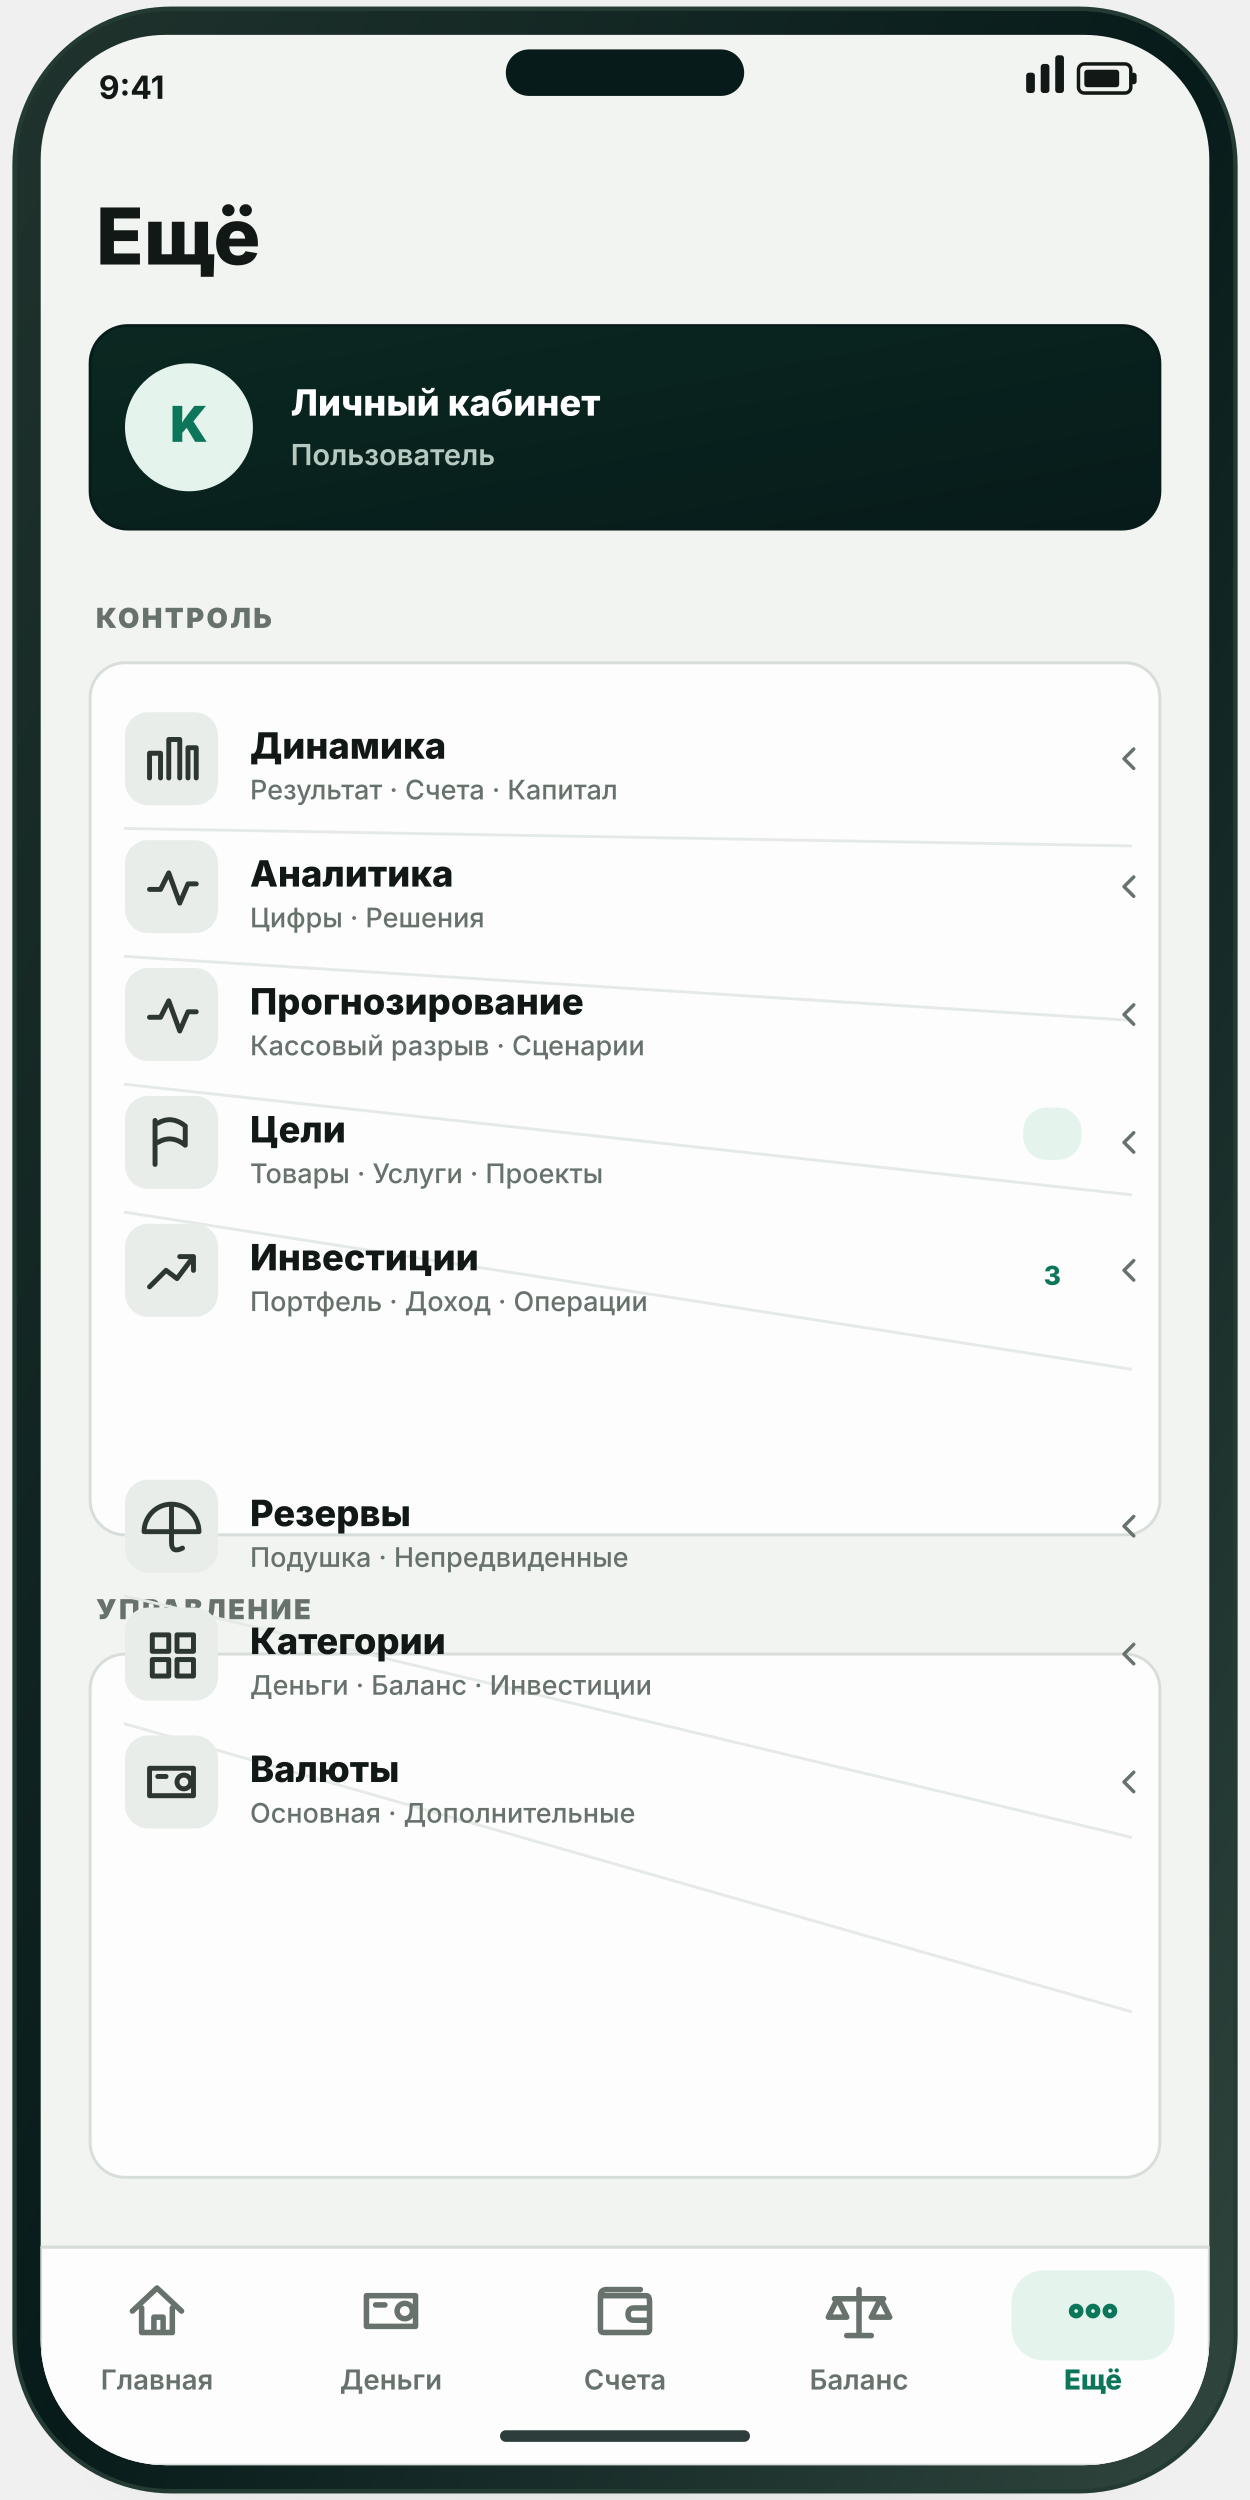
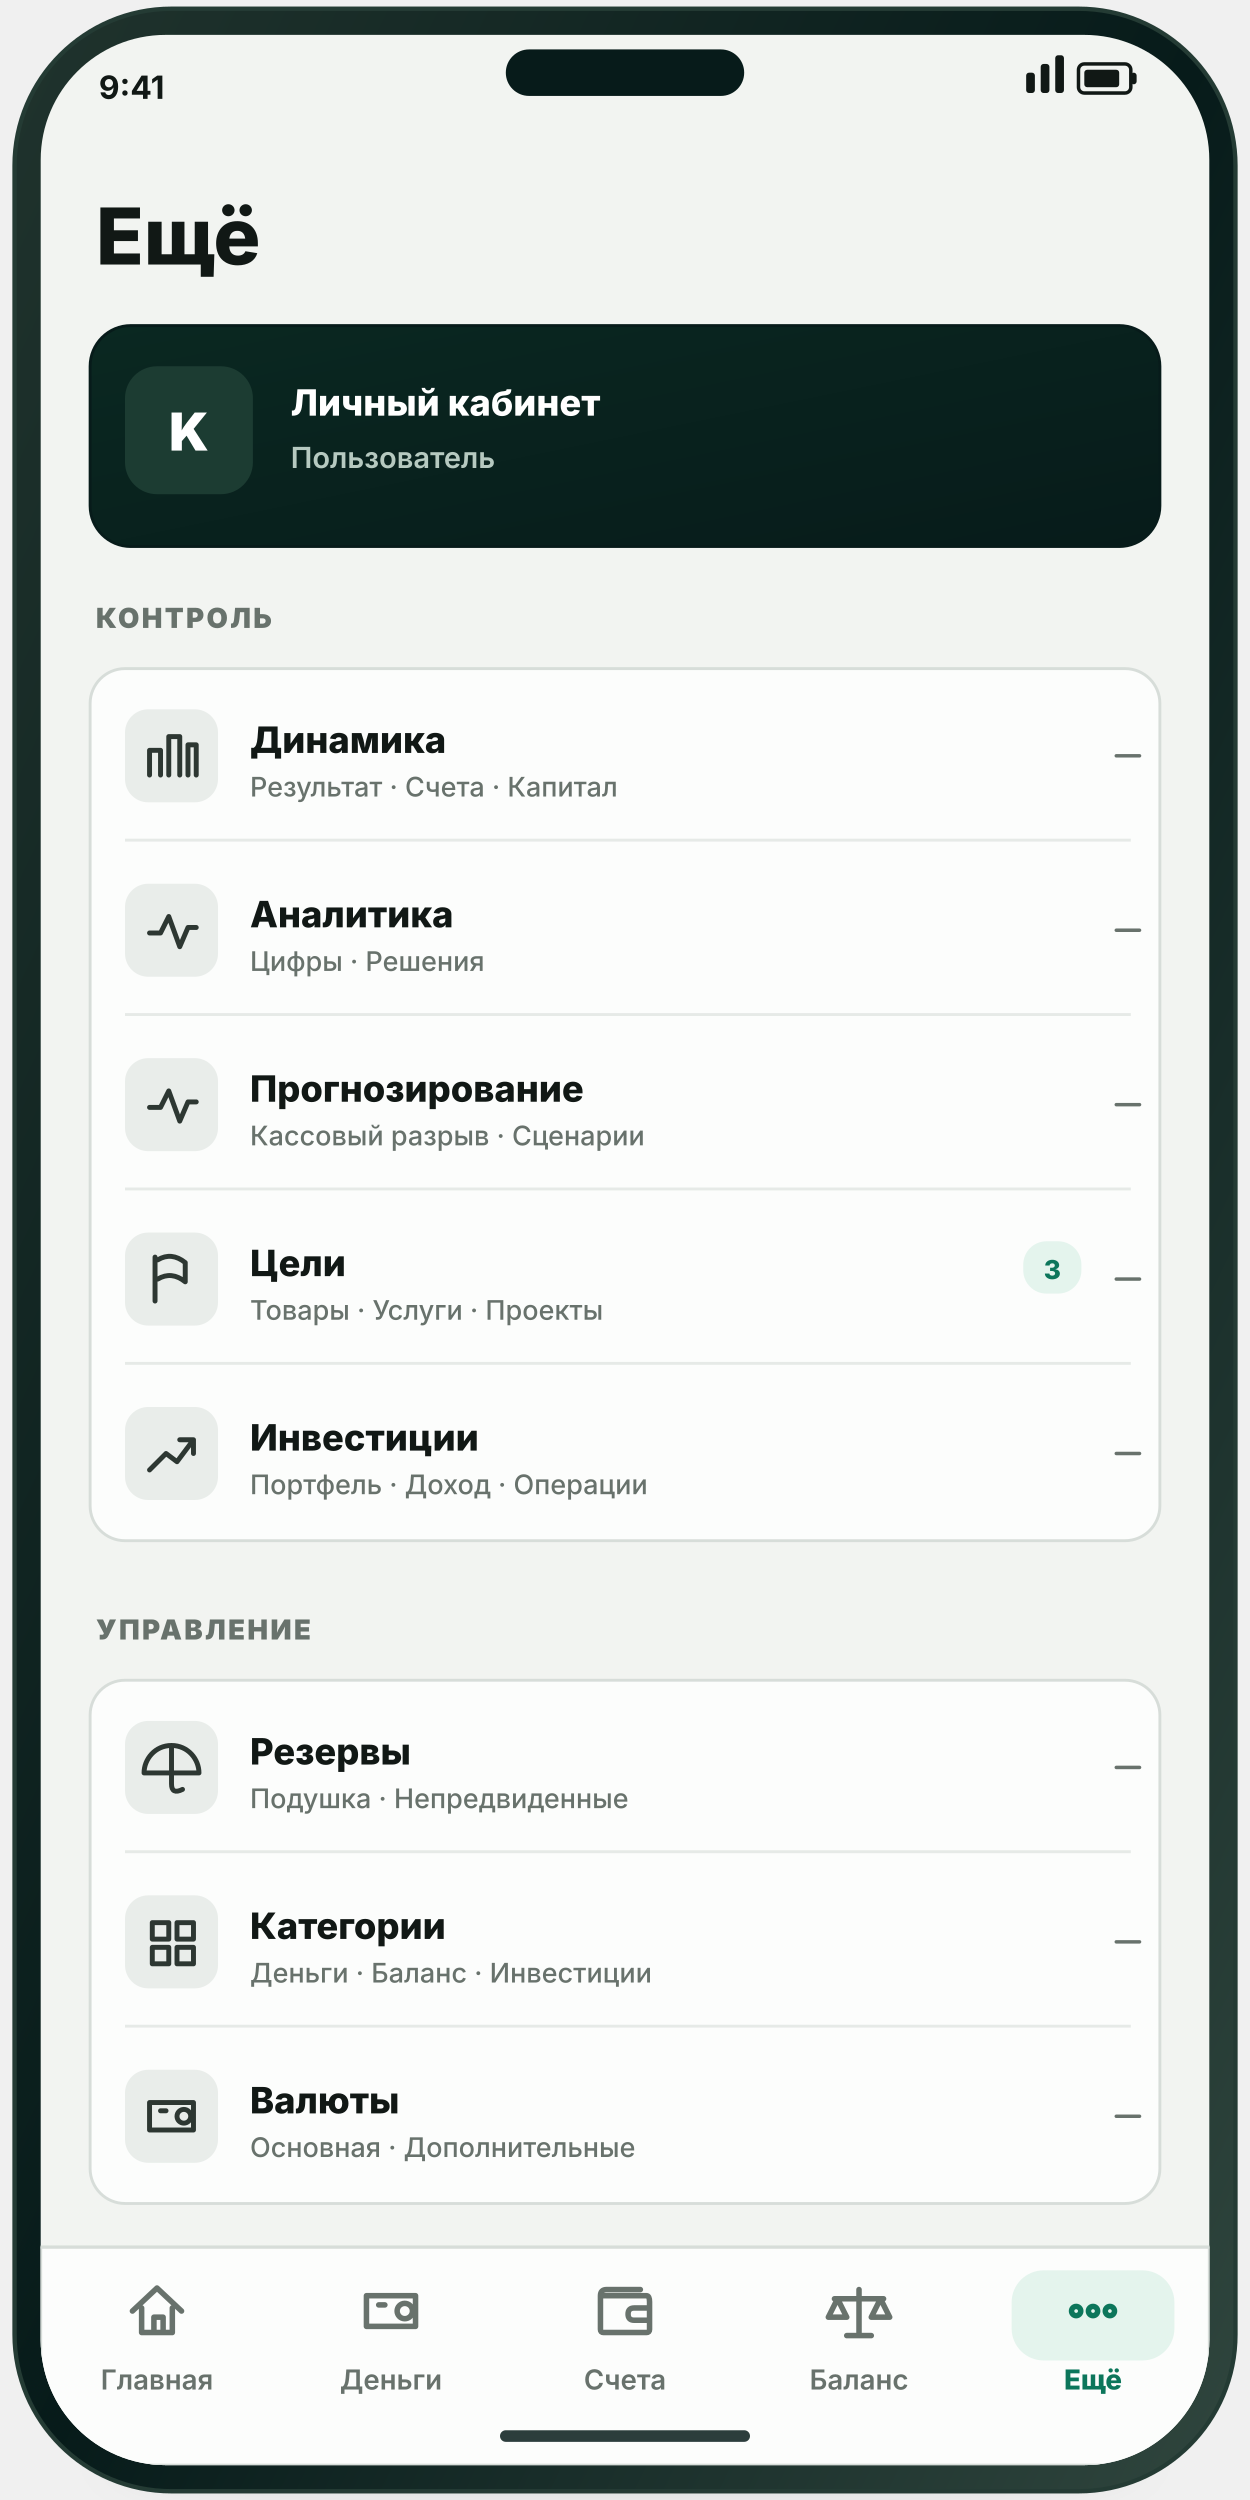
- <svg xmlns="http://www.w3.org/2000/svg" width="820" height="1640" viewBox="0 0 430 860" role="img" aria-label="Экран приложения Kapital">
+ <svg xmlns="http://www.w3.org/2000/svg" width="820" height="1640" viewBox="0 0 430 860" role="img" aria-label="Экран Ещё приложения Kapital">
  <defs>
    <linearGradient id="frame" x1="0" y1="0" x2="1" y2="1">
      <stop offset="0" stop-color="#20332D" />
      <stop offset=".5" stop-color="#071B1A" />
      <stop offset="1" stop-color="#30463E" />
    </linearGradient>
    <linearGradient id="hero" x1="0" y1="0" x2="1" y2="1">
      <stop offset="0" stop-color="#0A2821" />
      <stop offset="1" stop-color="#071B1A" />
    </linearGradient>
    <filter id="shadow" x="-30%" y="-20%" width="160%" height="150%">
      <feGaussianBlur stdDeviation="9" />
    </filter>
    <clipPath id="screenClip">
      <rect x="14" y="12" width="402" height="836" rx="43" />
    </clipPath>
  </defs>
  <ellipse cx="215" cy="842" rx="175" ry="12" fill="#071B1A" opacity=".18" filter="url(#shadow)" />
  <rect x="5" y="3" width="420" height="854" rx="54" fill="url(#frame)" stroke="#243B34" stroke-width="1.5" />
  <g clip-path="url(#screenClip)">
    <rect x="14" y="12" width="402" height="836" rx="43" fill="#F2F4F1" stroke="none" stroke-width="1" />
    <text x="34" y="34" font-family="Inter,Arial,sans-serif" font-size="11" font-weight="750" fill="#111815" text-anchor="start">9:41</text>
    <g fill="#111815">
      <rect x="353" y="25" width="3" height="7" rx="1" />
      <rect x="358" y="22" width="3" height="10" rx="1" />
      <rect x="363" y="19" width="3" height="13" rx="1" />
      <rect x="371" y="22" width="18" height="10" rx="2" fill="none" stroke="#111815" stroke-width="1.2" />
      <rect x="389" y="25" width="2" height="4" rx="1" />
      <rect x="373" y="24" width="12" height="6" rx="1" />
    </g>
    <rect x="174" y="17" width="82" height="16" rx="8" fill="#071B1A" stroke="none" stroke-width="1" />
    <text x="33" y="91" font-family="Inter,Arial,sans-serif" font-size="27" font-weight="800" fill="#111815" text-anchor="start">Ещё</text>
-     <rect x="31" y="112" width="368" height="70" rx="13" fill="url(#hero)" stroke="#071B1A" stroke-width="1" />
-     <circle cx="65" cy="147" r="22" fill="#E4F4ED" stroke="none" stroke-width="1" />
-     <text x="65" y="152" font-family="Inter,Arial,sans-serif" font-size="17" font-weight="850" fill="#0C765B" text-anchor="middle">K</text>
+     <rect x="31" y="112" width="368" height="76" rx="14" fill="url(#hero)" stroke="#071B1A" stroke-width="1" />
+     <rect x="43" y="126" width="44" height="44" rx="11" fill="#1C3C32" stroke="none" stroke-width="1" />
+     <text x="65" y="155" font-family="Inter,Arial,sans-serif" font-size="18" font-weight="900" fill="#FFFFFF" text-anchor="middle">K</text>
    <text x="100" y="143" font-family="Inter,Arial,sans-serif" font-size="12.5" font-weight="800" fill="#FFFFFF" text-anchor="start">Личный кабинет</text>
-     <text x="100" y="160" font-family="Inter,Arial,sans-serif" font-size="10" font-weight="600" fill="#B6C9C0" text-anchor="start">Пользователь</text>
-     <text x="33" y="216" font-family="Inter,Arial,sans-serif" font-size="9.5" font-weight="850" fill="#68726C" text-anchor="" letter-spacing=".8">КОНТРОЛЬ</text>
-     <rect x="31" y="228" width="368" height="300" rx="12" fill="#FCFDFC" stroke="#D7DDD9" stroke-width="1" />
-     <rect x="43" y="245" width="32" height="32" rx="8" fill="#E9EDEA" stroke="none" stroke-width="1" />
-     <g transform="translate(59 261) scale(0.9444444)" fill="none" stroke="#2D3732" stroke-width="1.8" stroke-linecap="round" stroke-linejoin="round">
+     <text x="100" y="161" font-family="Inter,Arial,sans-serif" font-size="10" font-weight="600" fill="#B6C9C0" text-anchor="start">Пользователь</text>
+     <text x="33" y="216" font-family="Inter,Arial,sans-serif" font-size="9.5" font-weight="850" fill="#68726C" text-anchor="start" letter-spacing=".8">КОНТРОЛЬ</text>
+     <rect x="31" y="230" width="368" height="300" rx="12" fill="#FCFDFC" stroke="#D7DDD9" stroke-width="1" />
+     <rect x="43" y="244" width="32" height="32" rx="8" fill="#E9EDEA" stroke="none" stroke-width="1" />
+     <g transform="translate(59 260) scale(0.9444444)" fill="none" stroke="#2D3732" stroke-width="1.8" stroke-linecap="round" stroke-linejoin="round">
      <path d="M-8 7 V-2 H-4 V7 M-1 7 V-7 H3 V7 M6 7 V-4 H9 V7" />
    </g>
-     <text x="86" y="261" font-family="Inter,Arial,sans-serif" font-size="12.5" font-weight="800" fill="#111815" text-anchor="start">Динамика</text>
-     <text x="86" y="275" font-family="Inter,Arial,sans-serif" font-size="9.3" font-weight="550" fill="#68726C" text-anchor="start">Результат · Счета · Капитал</text>
-     <g transform="translate(388 261) scale(0.6666667)" fill="none" stroke="#68726C" stroke-width="1.8" stroke-linecap="round" stroke-linejoin="round">
-       <path d="M-3 -5 L2 0 L-3 5" transform="scale(-1 1)" />
+     <text x="86" y="259" font-family="Inter,Arial,sans-serif" font-size="12.5" font-weight="800" fill="#111815" text-anchor="start">Динамика</text>
+     <text x="86" y="274" font-family="Inter,Arial,sans-serif" font-size="9.3" font-weight="550" fill="#68726C" text-anchor="start">Результат · Счета · Капитал</text>
+     <g transform="translate(388 260) scale(0.6666667)" fill="none" stroke="#68726C" stroke-width="1.8" stroke-linecap="round" stroke-linejoin="round">
+       <path d="M-6 0 H6" />
    </g>
-     <path d="M43 285 L389 291" fill="none" stroke="#E6EAE7" stroke-width="1" stroke-linecap="round" />
-     <rect x="43" y="289" width="32" height="32" rx="8" fill="#E9EDEA" stroke="none" stroke-width="1" />
-     <g transform="translate(59 305) scale(0.9444444)" fill="none" stroke="#2D3732" stroke-width="1.8" stroke-linecap="round" stroke-linejoin="round">
+     <path d="M43 289 L389 289" fill="none" stroke="#E6EAE7" stroke-width="1" />
+     <rect x="43" y="304" width="32" height="32" rx="8" fill="#E9EDEA" stroke="none" stroke-width="1" />
+     <g transform="translate(59 320) scale(0.9444444)" fill="none" stroke="#2D3732" stroke-width="1.8" stroke-linecap="round" stroke-linejoin="round">
      <path d="M-8 1 H-4 L-1 -5 L3 6 L6 -1 H9" />
    </g>
-     <text x="86" y="305" font-family="Inter,Arial,sans-serif" font-size="12.5" font-weight="800" fill="#111815" text-anchor="start">Аналитика</text>
-     <text x="86" y="319" font-family="Inter,Arial,sans-serif" font-size="9.3" font-weight="550" fill="#68726C" text-anchor="start">Цифры · Решения</text>
-     <g transform="translate(388 305) scale(0.6666667)" fill="none" stroke="#68726C" stroke-width="1.8" stroke-linecap="round" stroke-linejoin="round">
-       <path d="M-3 -5 L2 0 L-3 5" transform="scale(-1 1)" />
+     <text x="86" y="319" font-family="Inter,Arial,sans-serif" font-size="12.5" font-weight="800" fill="#111815" text-anchor="start">Аналитика</text>
+     <text x="86" y="334" font-family="Inter,Arial,sans-serif" font-size="9.3" font-weight="550" fill="#68726C" text-anchor="start">Цифры · Решения</text>
+     <g transform="translate(388 320) scale(0.6666667)" fill="none" stroke="#68726C" stroke-width="1.8" stroke-linecap="round" stroke-linejoin="round">
+       <path d="M-6 0 H6" />
    </g>
-     <path d="M43 329 L389 351" fill="none" stroke="#E6EAE7" stroke-width="1" stroke-linecap="round" />
-     <rect x="43" y="333" width="32" height="32" rx="8" fill="#E9EDEA" stroke="none" stroke-width="1" />
-     <g transform="translate(59 349) scale(0.9444444)" fill="none" stroke="#2D3732" stroke-width="1.8" stroke-linecap="round" stroke-linejoin="round">
+     <path d="M43 349 L389 349" fill="none" stroke="#E6EAE7" stroke-width="1" />
+     <rect x="43" y="364" width="32" height="32" rx="8" fill="#E9EDEA" stroke="none" stroke-width="1" />
+     <g transform="translate(59 380) scale(0.9444444)" fill="none" stroke="#2D3732" stroke-width="1.8" stroke-linecap="round" stroke-linejoin="round">
      <path d="M-8 1 H-4 L-1 -5 L3 6 L6 -1 H9" />
    </g>
-     <text x="86" y="349" font-family="Inter,Arial,sans-serif" font-size="12.5" font-weight="800" fill="#111815" text-anchor="start">Прогнозирование</text>
-     <text x="86" y="363" font-family="Inter,Arial,sans-serif" font-size="9.3" font-weight="550" fill="#68726C" text-anchor="start">Кассовый разрыв · Сценарии</text>
-     <g transform="translate(388 349) scale(0.6666667)" fill="none" stroke="#68726C" stroke-width="1.8" stroke-linecap="round" stroke-linejoin="round">
-       <path d="M-3 -5 L2 0 L-3 5" transform="scale(-1 1)" />
+     <text x="86" y="379" font-family="Inter,Arial,sans-serif" font-size="12.5" font-weight="800" fill="#111815" text-anchor="start">Прогнозирование</text>
+     <text x="86" y="394" font-family="Inter,Arial,sans-serif" font-size="9.3" font-weight="550" fill="#68726C" text-anchor="start">Кассовый разрыв · Сценарии</text>
+     <g transform="translate(388 380) scale(0.6666667)" fill="none" stroke="#68726C" stroke-width="1.8" stroke-linecap="round" stroke-linejoin="round">
+       <path d="M-6 0 H6" />
    </g>
-     <path d="M43 373 L389 411" fill="none" stroke="#E6EAE7" stroke-width="1" stroke-linecap="round" />
-     <rect x="43" y="377" width="32" height="32" rx="8" fill="#E9EDEA" stroke="none" stroke-width="1" />
-     <g transform="translate(59 393) scale(0.9444444)" fill="none" stroke="#2D3732" stroke-width="1.8" stroke-linecap="round" stroke-linejoin="round">
+     <path d="M43 409 L389 409" fill="none" stroke="#E6EAE7" stroke-width="1" />
+     <rect x="43" y="424" width="32" height="32" rx="8" fill="#E9EDEA" stroke="none" stroke-width="1" />
+     <g transform="translate(59 440) scale(0.9444444)" fill="none" stroke="#2D3732" stroke-width="1.8" stroke-linecap="round" stroke-linejoin="round">
      <path d="M-6 8 V-8 M-5 -7 Q0 -10 5 -6 V1 Q0 -3 -5 0" />
    </g>
-     <text x="86" y="393" font-family="Inter,Arial,sans-serif" font-size="12.5" font-weight="800" fill="#111815" text-anchor="start">Цели</text>
-     <text x="86" y="407" font-family="Inter,Arial,sans-serif" font-size="9.3" font-weight="550" fill="#68726C" text-anchor="start">Товары · Услуги · Проекты</text>
-     <g transform="translate(388 393) scale(0.6666667)" fill="none" stroke="#68726C" stroke-width="1.8" stroke-linecap="round" stroke-linejoin="round">
-       <path d="M-3 -5 L2 0 L-3 5" transform="scale(-1 1)" />
+     <text x="86" y="439" font-family="Inter,Arial,sans-serif" font-size="12.5" font-weight="800" fill="#111815" text-anchor="start">Цели</text>
+     <text x="86" y="454" font-family="Inter,Arial,sans-serif" font-size="9.3" font-weight="550" fill="#68726C" text-anchor="start">Товары · Услуги · Проекты</text>
+     <g transform="translate(388 440) scale(0.6666667)" fill="none" stroke="#68726C" stroke-width="1.8" stroke-linecap="round" stroke-linejoin="round">
+       <path d="M-6 0 H6" />
    </g>
-     <rect x="352" y="381" width="20" height="18" rx="8" fill="#E4F4ED" stroke="none" stroke-width="1" />
-     <text x="362" y="442" font-family="Inter,Arial,sans-serif" font-size="9" font-weight="800" fill="#0C765B" text-anchor="middle">3</text>
-     <path d="M43 417 L389 471" fill="none" stroke="#E6EAE7" stroke-width="1" stroke-linecap="round" />
-     <rect x="43" y="421" width="32" height="32" rx="8" fill="#E9EDEA" stroke="none" stroke-width="1" />
-     <g transform="translate(59 437) scale(0.9444444)" fill="none" stroke="#2D3732" stroke-width="1.8" stroke-linecap="round" stroke-linejoin="round">
+     <rect x="352" y="427" width="20" height="18" rx="8" fill="#E4F4ED" stroke="none" stroke-width="1" />
+     <text x="362" y="440" font-family="Inter,Arial,sans-serif" font-size="9" font-weight="800" fill="#0C765B" text-anchor="middle">3</text>
+     <path d="M43 469 L389 469" fill="none" stroke="#E6EAE7" stroke-width="1" />
+     <rect x="43" y="484" width="32" height="32" rx="8" fill="#E9EDEA" stroke="none" stroke-width="1" />
+     <g transform="translate(59 500) scale(0.9444444)" fill="none" stroke="#2D3732" stroke-width="1.8" stroke-linecap="round" stroke-linejoin="round">
      <path d="M-8 6 L-2 0 L2 3 L8 -5 M3 -5 H8 V0" />
    </g>
-     <text x="86" y="437" font-family="Inter,Arial,sans-serif" font-size="12.5" font-weight="800" fill="#111815" text-anchor="start">Инвестиции</text>
-     <text x="86" y="451" font-family="Inter,Arial,sans-serif" font-size="9.3" font-weight="550" fill="#68726C" text-anchor="start">Портфель · Доход · Операции</text>
-     <g transform="translate(388 437) scale(0.6666667)" fill="none" stroke="#68726C" stroke-width="1.8" stroke-linecap="round" stroke-linejoin="round">
-       <path d="M-3 -5 L2 0 L-3 5" transform="scale(-1 1)" />
+     <text x="86" y="499" font-family="Inter,Arial,sans-serif" font-size="12.5" font-weight="800" fill="#111815" text-anchor="start">Инвестиции</text>
+     <text x="86" y="514" font-family="Inter,Arial,sans-serif" font-size="9.3" font-weight="550" fill="#68726C" text-anchor="start">Портфель · Доход · Операции</text>
+     <g transform="translate(388 500) scale(0.6666667)" fill="none" stroke="#68726C" stroke-width="1.8" stroke-linecap="round" stroke-linejoin="round">
+       <path d="M-6 0 H6" />
    </g>
-     <text x="33" y="557" font-family="Inter,Arial,sans-serif" font-size="9.5" font-weight="850" fill="#68726C" text-anchor="" letter-spacing=".8">УПРАВЛЕНИЕ</text>
-     <rect x="31" y="569" width="368" height="180" rx="12" fill="#FCFDFC" stroke="#D7DDD9" stroke-width="1" />
-     <rect x="43" y="509" width="32" height="32" rx="8" fill="#E9EDEA" stroke="none" stroke-width="1" />
-     <g transform="translate(59 525) scale(0.9444444)" fill="none" stroke="#2D3732" stroke-width="1.8" stroke-linecap="round" stroke-linejoin="round">
+     <text x="33" y="564" font-family="Inter,Arial,sans-serif" font-size="9.5" font-weight="850" fill="#68726C" text-anchor="start" letter-spacing=".8">УПРАВЛЕНИЕ</text>
+     <rect x="31" y="578" width="368" height="180" rx="12" fill="#FCFDFC" stroke="#D7DDD9" stroke-width="1" />
+     <rect x="43" y="592" width="32" height="32" rx="8" fill="#E9EDEA" stroke="none" stroke-width="1" />
+     <g transform="translate(59 608) scale(0.9444444)" fill="none" stroke="#2D3732" stroke-width="1.8" stroke-linecap="round" stroke-linejoin="round">
      <path d="M0 -8 C-6 -8 -10 -3 -10 2 H10 C10 -3 6 -8 0 -8 M0 -8 V6 Q0 10 4 8" />
    </g>
-     <text x="86" y="525" font-family="Inter,Arial,sans-serif" font-size="12.5" font-weight="800" fill="#111815" text-anchor="start">Резервы</text>
-     <text x="86" y="539" font-family="Inter,Arial,sans-serif" font-size="9.3" font-weight="550" fill="#68726C" text-anchor="start">Подушка · Непредвиденные</text>
-     <g transform="translate(388 525) scale(0.6666667)" fill="none" stroke="#68726C" stroke-width="1.8" stroke-linecap="round" stroke-linejoin="round">
-       <path d="M-3 -5 L2 0 L-3 5" transform="scale(-1 1)" />
+     <text x="86" y="607" font-family="Inter,Arial,sans-serif" font-size="12.5" font-weight="800" fill="#111815" text-anchor="start">Резервы</text>
+     <text x="86" y="622" font-family="Inter,Arial,sans-serif" font-size="9.3" font-weight="550" fill="#68726C" text-anchor="start">Подушка · Непредвиденные</text>
+     <g transform="translate(388 608) scale(0.6666667)" fill="none" stroke="#68726C" stroke-width="1.8" stroke-linecap="round" stroke-linejoin="round">
+       <path d="M-6 0 H6" />
    </g>
-     <path d="M43 549 L389 632" fill="none" stroke="#E6EAE7" stroke-width="1" stroke-linecap="round" />
-     <rect x="43" y="553" width="32" height="32" rx="8" fill="#E9EDEA" stroke="none" stroke-width="1" />
-     <g transform="translate(59 569) scale(0.9444444)" fill="none" stroke="#2D3732" stroke-width="1.8" stroke-linecap="round" stroke-linejoin="round">
+     <path d="M43 637 L389 637" fill="none" stroke="#E6EAE7" stroke-width="1" />
+     <rect x="43" y="652" width="32" height="32" rx="8" fill="#E9EDEA" stroke="none" stroke-width="1" />
+     <g transform="translate(59 668) scale(0.9444444)" fill="none" stroke="#2D3732" stroke-width="1.8" stroke-linecap="round" stroke-linejoin="round">
      <path d="M-7 -7 H-1 V-1 H-7 Z M2 -7 H8 V-1 H2 Z M-7 2 H-1 V8 H-7 Z M2 2 H8 V8 H2 Z" />
    </g>
-     <text x="86" y="569" font-family="Inter,Arial,sans-serif" font-size="12.5" font-weight="800" fill="#111815" text-anchor="start">Категории</text>
-     <text x="86" y="583" font-family="Inter,Arial,sans-serif" font-size="9.3" font-weight="550" fill="#68726C" text-anchor="start">Деньги · Баланс · Инвестиции</text>
-     <g transform="translate(388 569) scale(0.6666667)" fill="none" stroke="#68726C" stroke-width="1.8" stroke-linecap="round" stroke-linejoin="round">
-       <path d="M-3 -5 L2 0 L-3 5" transform="scale(-1 1)" />
+     <text x="86" y="667" font-family="Inter,Arial,sans-serif" font-size="12.5" font-weight="800" fill="#111815" text-anchor="start">Категории</text>
+     <text x="86" y="682" font-family="Inter,Arial,sans-serif" font-size="9.3" font-weight="550" fill="#68726C" text-anchor="start">Деньги · Баланс · Инвестиции</text>
+     <g transform="translate(388 668) scale(0.6666667)" fill="none" stroke="#68726C" stroke-width="1.8" stroke-linecap="round" stroke-linejoin="round">
+       <path d="M-6 0 H6" />
    </g>
-     <path d="M43 593 L389 692" fill="none" stroke="#E6EAE7" stroke-width="1" stroke-linecap="round" />
-     <rect x="43" y="597" width="32" height="32" rx="8" fill="#E9EDEA" stroke="none" stroke-width="1" />
-     <g transform="translate(59 613) scale(0.9444444)" fill="none" stroke="#2D3732" stroke-width="1.8" stroke-linecap="round" stroke-linejoin="round">
-       <path d="M-8 -5 H8 V5 H-8 Z M-5 -2 H-2 M2 0 A2.5 2.5 0 1 0 7 0 A2.5 2.5 0 1 0 2 0" />
+     <path d="M43 697 L389 697" fill="none" stroke="#E6EAE7" stroke-width="1" />
+     <rect x="43" y="712" width="32" height="32" rx="8" fill="#E9EDEA" stroke="none" stroke-width="1" />
+     <g transform="translate(59 728) scale(0.9444444)" fill="none" stroke="#2D3732" stroke-width="1.8" stroke-linecap="round" stroke-linejoin="round">
+       <path d="M-8 -5 H8 V5 H-8 Z M-4 -2 H-2 M2 0 A2.5 2.5 0 1 0 7 0 A2.5 2.5 0 1 0 2 0" />
    </g>
-     <text x="86" y="613" font-family="Inter,Arial,sans-serif" font-size="12.5" font-weight="800" fill="#111815" text-anchor="start">Валюты</text>
-     <text x="86" y="627" font-family="Inter,Arial,sans-serif" font-size="9.3" font-weight="550" fill="#68726C" text-anchor="start">Основная · Дополнительные</text>
-     <g transform="translate(388 613) scale(0.6666667)" fill="none" stroke="#68726C" stroke-width="1.8" stroke-linecap="round" stroke-linejoin="round">
-       <path d="M-3 -5 L2 0 L-3 5" transform="scale(-1 1)" />
+     <text x="86" y="727" font-family="Inter,Arial,sans-serif" font-size="12.5" font-weight="800" fill="#111815" text-anchor="start">Валюты</text>
+     <text x="86" y="742" font-family="Inter,Arial,sans-serif" font-size="9.3" font-weight="550" fill="#68726C" text-anchor="start">Основная · Дополнительные</text>
+     <g transform="translate(388 728) scale(0.6666667)" fill="none" stroke="#68726C" stroke-width="1.8" stroke-linecap="round" stroke-linejoin="round">
+       <path d="M-6 0 H6" />
    </g>
    <rect x="14" y="773" width="402" height="75" rx="0" fill="#FCFDFC" stroke="#D7DDD9" stroke-width="1" />
-     <path d="M14 773 L416 773" fill="none" stroke="#D7DDD9" stroke-width="1" stroke-linecap="round" />
+     <path d="M14 773 H416" stroke="#D7DDD9" stroke-width="1" />
    <g transform="translate(54 795) scale(1.055556)" fill="none" stroke="#68726C" stroke-width="1.8" stroke-linecap="round" stroke-linejoin="round">
      <path d="M-8 0 L0 -7.5 L8 0 M-5 -1 V7 H5 V-1 M-1 7 V2 H2 V7" />
    </g>
    <text x="54" y="822" font-family="Inter,Arial,sans-serif" font-size="9.5" font-weight="600" fill="#68726C" text-anchor="middle">Главная</text>
    <g transform="translate(134.5 795) scale(1.055556)" fill="none" stroke="#68726C" stroke-width="1.8" stroke-linecap="round" stroke-linejoin="round">
-       <path d="M-8 -5 H8 V5 H-8 Z M-5 -2 H-2 M2 0 A2.5 2.5 0 1 0 7 0 A2.5 2.5 0 1 0 2 0" />
+       <path d="M-8 -5 H8 V5 H-8 Z M-4 -2 H-2 M2 0 A2.5 2.5 0 1 0 7 0 A2.5 2.5 0 1 0 2 0" />
    </g>
    <text x="134.5" y="822" font-family="Inter,Arial,sans-serif" font-size="9.5" font-weight="600" fill="#68726C" text-anchor="middle">Деньги</text>
    <g transform="translate(215 795) scale(1.055556)" fill="none" stroke="#68726C" stroke-width="1.8" stroke-linecap="round" stroke-linejoin="round">
      <path d="M-8 -5 H7 Q8 -5 8 -3 V6 Q8 7 7 7 H-7 Q-8 7 -8 6 V-5 Q-8 -7 -6 -7 H5 M3 -1 H8 V3 H3 Q1 3 1 1 Q1 -1 3 -1 Z" />
    </g>
    <text x="215" y="822" font-family="Inter,Arial,sans-serif" font-size="9.5" font-weight="600" fill="#68726C" text-anchor="middle">Счета</text>
    <g transform="translate(295.5 795) scale(1.055556)" fill="none" stroke="#68726C" stroke-width="1.8" stroke-linecap="round" stroke-linejoin="round">
      <path d="M0 -7 V7 M-8 -4 H8 M-7 -4 L-10 2 H-4 Z M7 -4 L4 2 H10 Z M-4 8 H4" />
    </g>
    <text x="295.5" y="822" font-family="Inter,Arial,sans-serif" font-size="9.5" font-weight="600" fill="#68726C" text-anchor="middle">Баланс</text>
    <rect x="348" y="781" width="56" height="31" rx="11" fill="#E4F4ED" stroke="none" stroke-width="1" />
    <g transform="translate(376 795) scale(1.055556)" fill="none" stroke="#0C765B" stroke-width="1.8" stroke-linecap="round" stroke-linejoin="round">
      <path d="M-7 0 A1.5 1.5 0 1 0 -4 0 A1.5 1.5 0 1 0 -7 0 M-1.5 0 A1.5 1.5 0 1 0 1.5 0 A1.5 1.5 0 1 0 -1.5 0 M4 0 A1.5 1.5 0 1 0 7 0 A1.5 1.5 0 1 0 4 0" />
    </g>
    <text x="376" y="822" font-family="Inter,Arial,sans-serif" font-size="9.5" font-weight="800" fill="#0C765B" text-anchor="middle">Ещё</text>
  </g>
  <rect x="172" y="836" width="86" height="4" rx="2" fill="#071B1A" opacity=".85" />
</svg>
